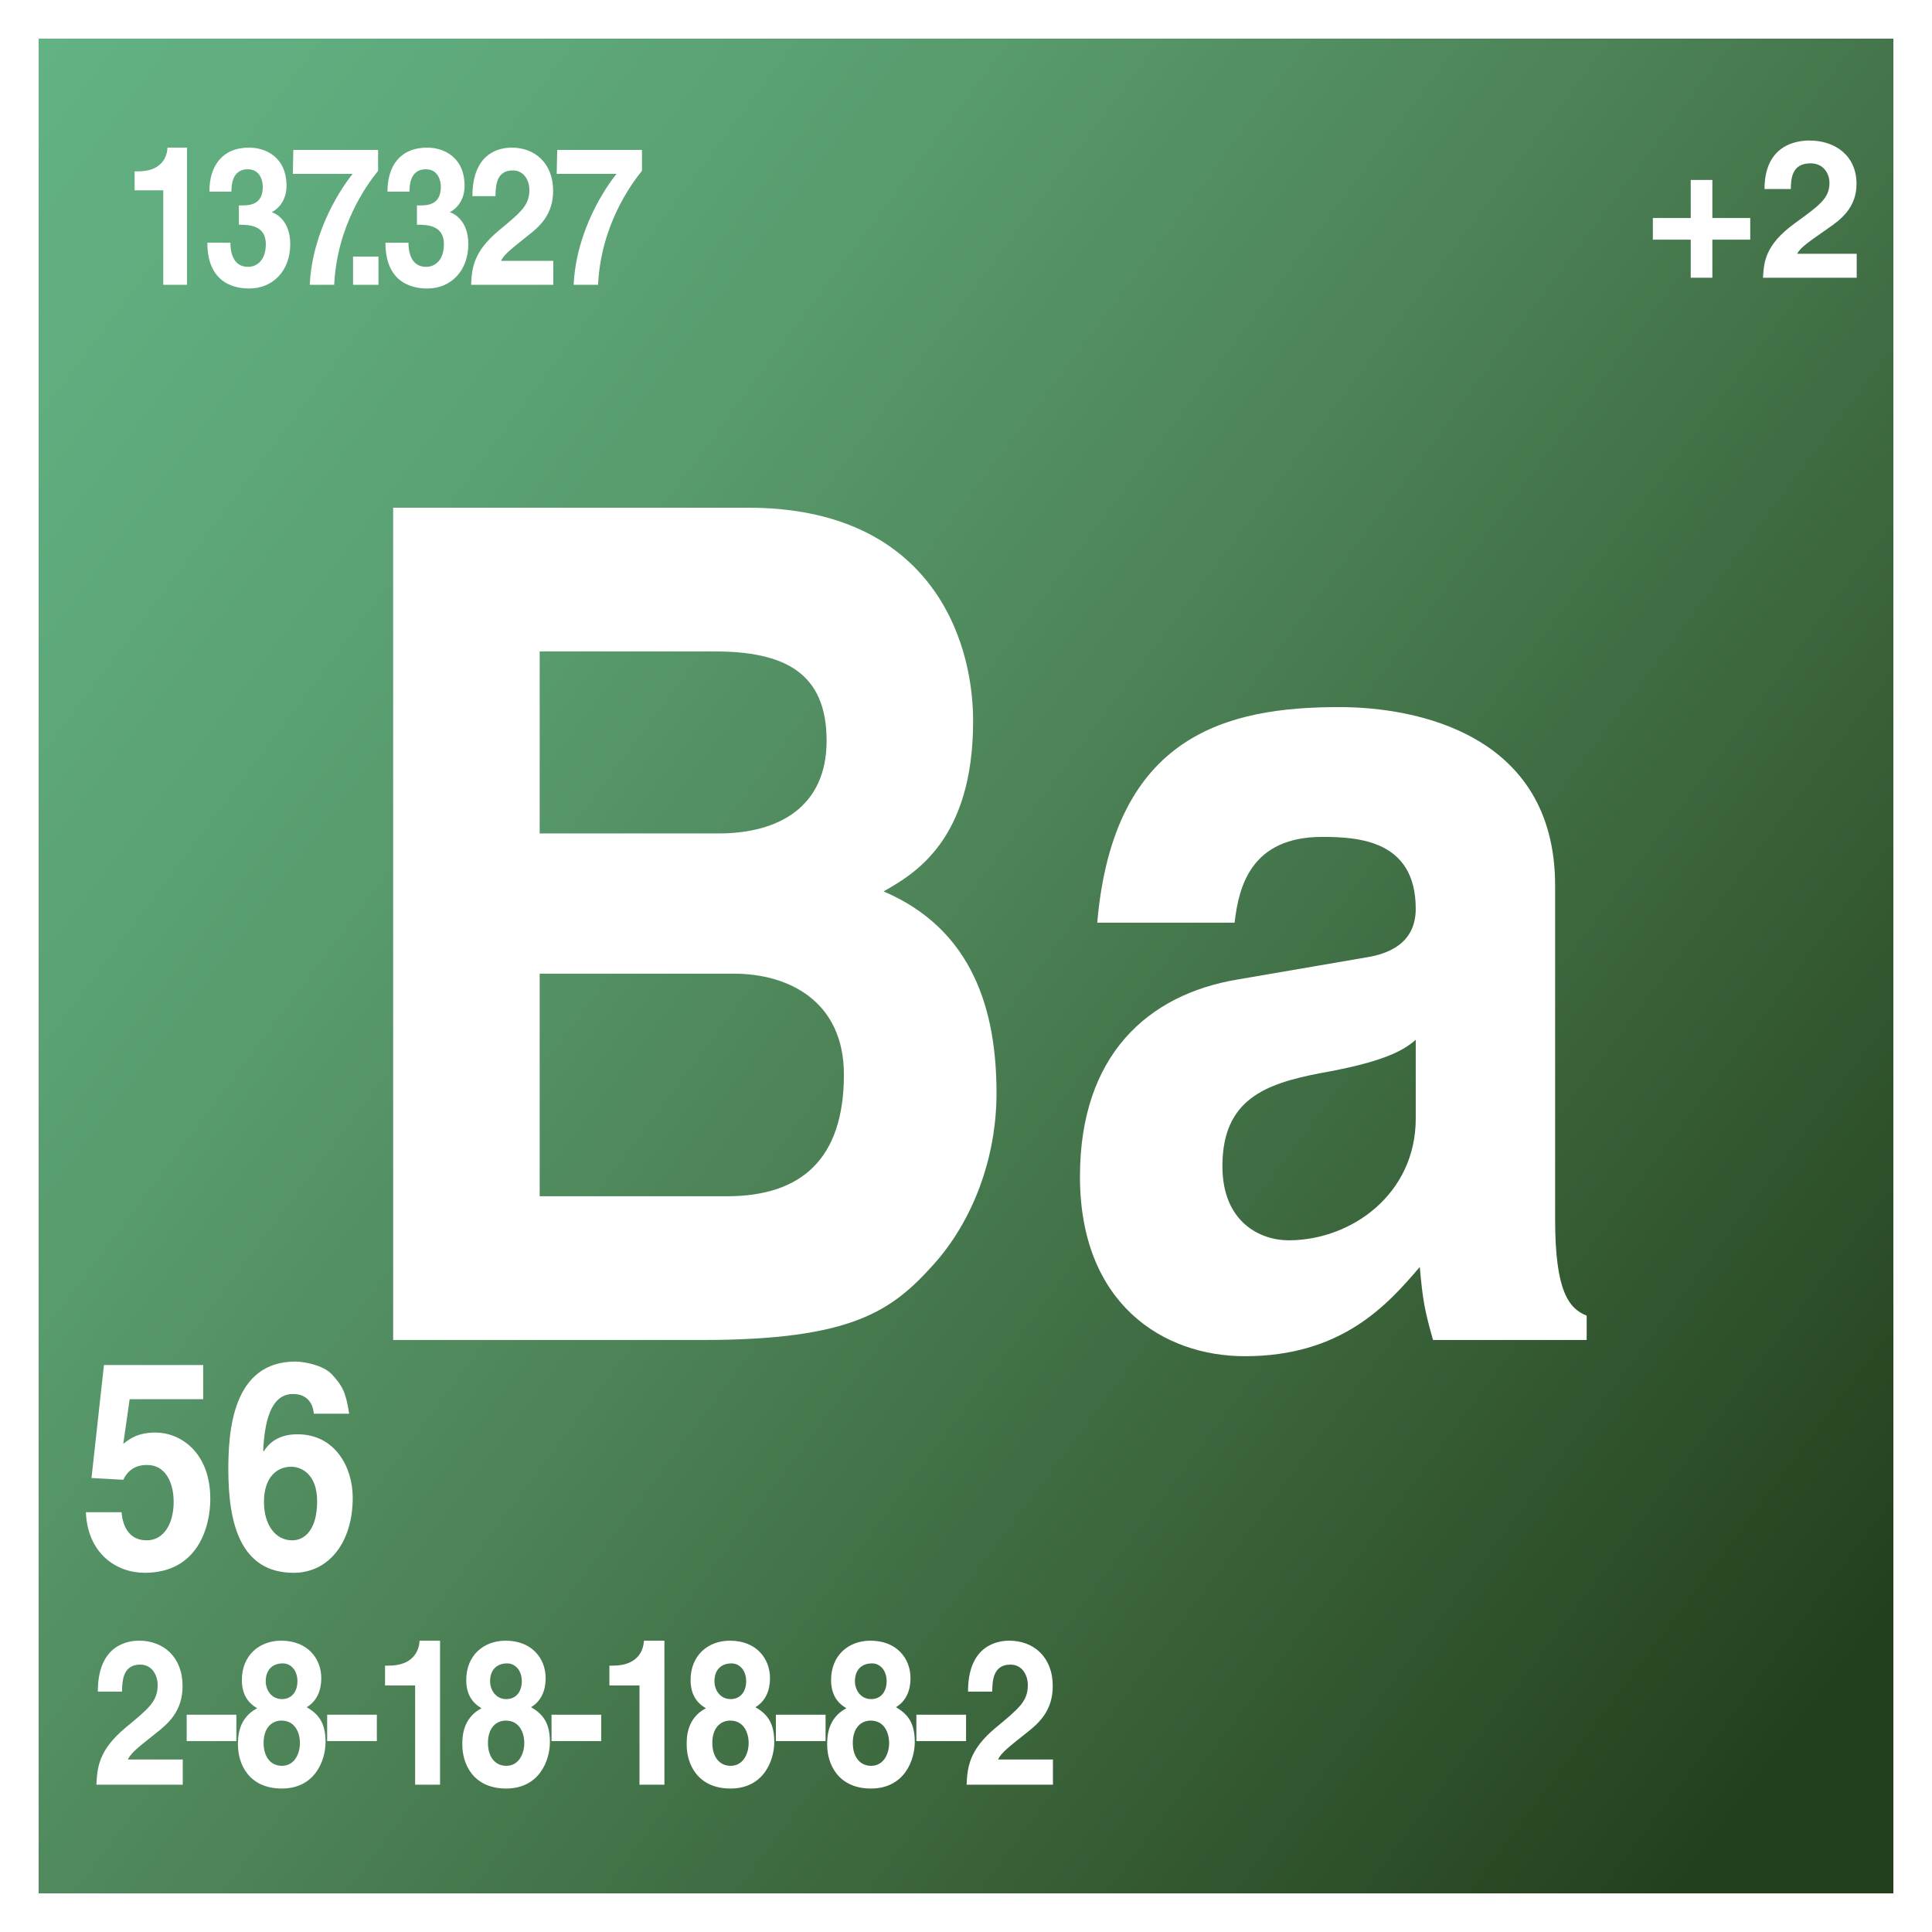
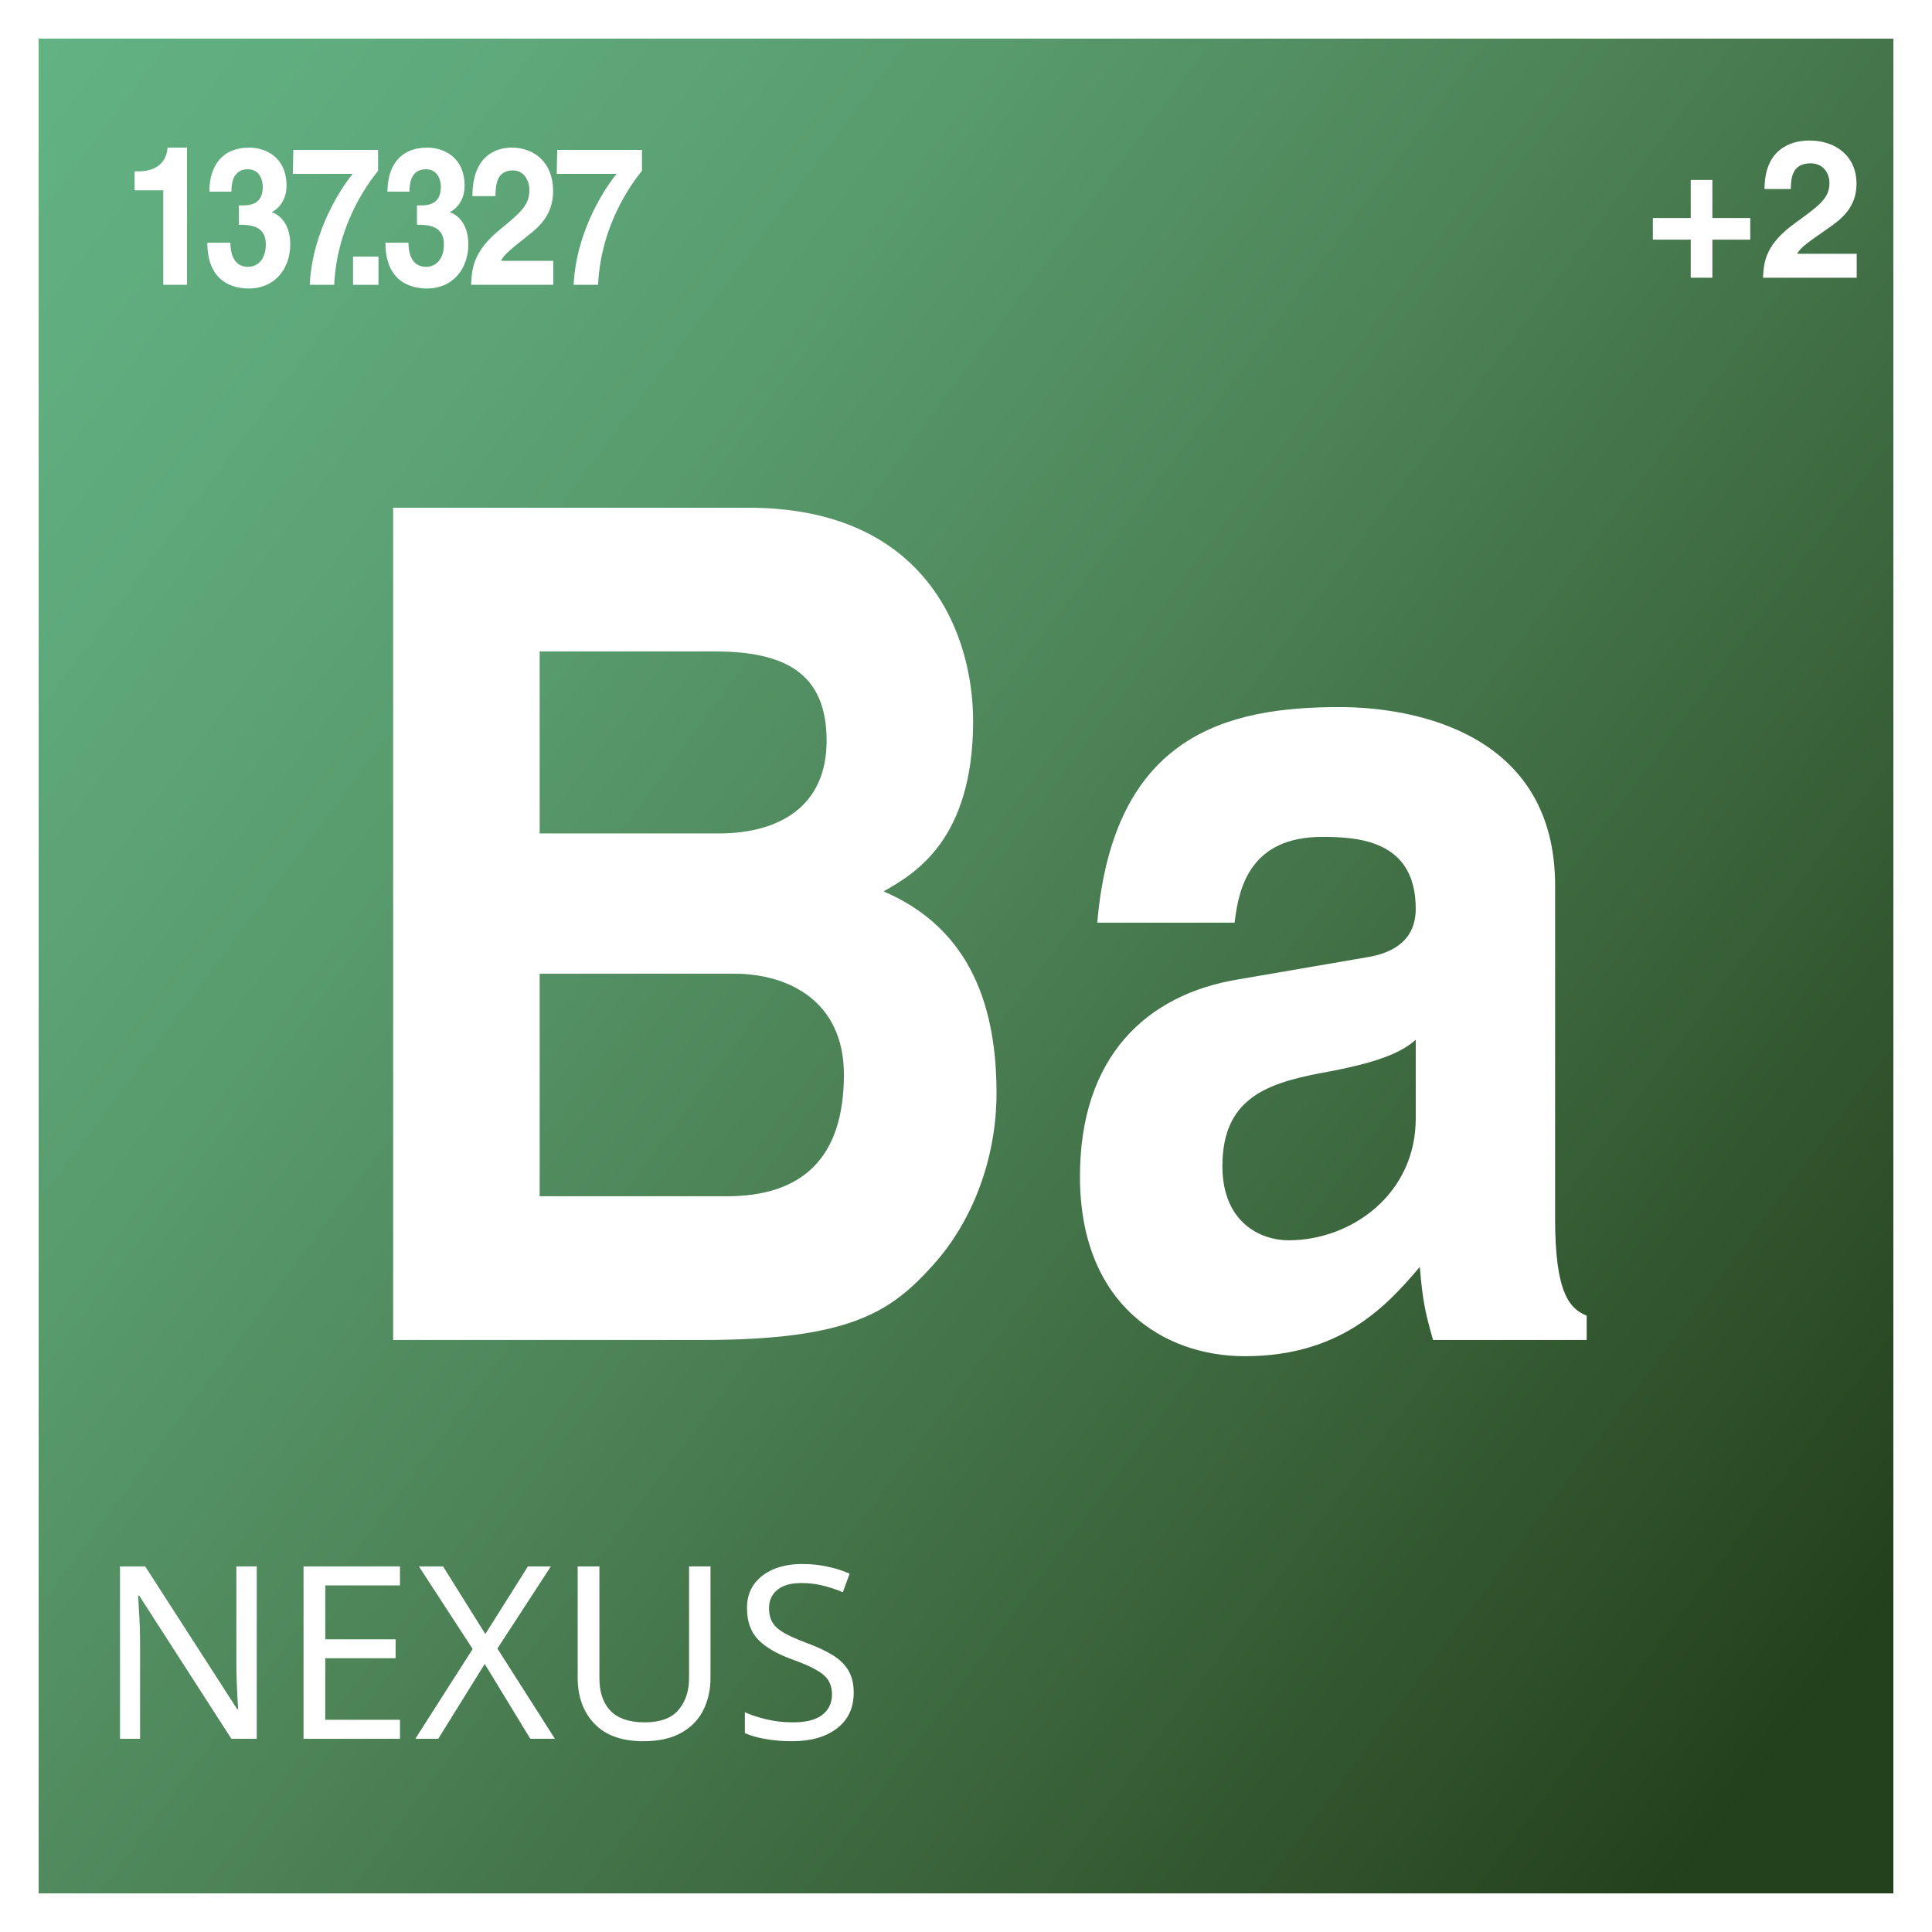
<svg xmlns="http://www.w3.org/2000/svg" version="1.1" x="0px" y="0px" width="200px" height="200px" viewBox="0 0 200 200" enable-background="new 0 0 200 200" xml:space="preserve">
  <g id="Arriere-Plan">
    <rect fill="#FFFFFF" width="200" height="200" />
  </g>
  <g id="Fond">
    <linearGradient id="SVGID_1_" gradientUnits="userSpaceOnUse" x1="-7.222" y1="19.677" x2="193.159" y2="169.789">
      <stop offset="0" style="stop-color:#62B283" />
      <stop offset="0.135" style="stop-color:#5FAA7C" />
      <stop offset="0.317" style="stop-color:#589B6D" />
      <stop offset="0.524" style="stop-color:#4C8256" />
      <stop offset="0.752" style="stop-color:#3A633A" />
      <stop offset="0.993" style="stop-color:#24411D" />
      <stop offset="1" style="stop-color:#23401C" />
    </linearGradient>
    <rect x="4" y="4" fill="url(#SVGID_1_)" width="192" height="192" />
  </g>
  <g id="Texte">
    <g>
      <path fill="#FFFFFF" d="M40.699,52.559h36.76c18.538,0,23.278,13.199,23.278,22.079c0,12.359-6.109,15.839-9.269,17.639    c9.269,3.959,11.691,12.36,11.691,20.879c0,6.84-2.528,13.319-6.53,17.759c-4.319,4.8-8.427,7.8-23.911,7.8H40.699V52.559z     M55.867,86.277h18.539c6.214,0,11.165-2.76,11.165-9.6c0-7.08-4.424-9.24-11.586-9.24H55.867V86.277z M55.867,123.836h19.381    c7.689,0,12.113-3.84,12.113-12.6c0-7.561-5.688-10.44-11.376-10.44H55.867V123.836z" />
      <path fill="#FFFFFF" d="M160.986,126.235c0,7.56,1.475,9.239,3.266,9.96v2.52h-15.906c-0.842-3-1.053-3.96-1.369-7.56    c-3.371,3.96-8.109,9.239-18.117,9.239c-8.426,0-17.063-5.399-17.063-18.599c0-12.479,6.951-18.84,16.326-20.399l13.271-2.28    c2.316-0.36,5.162-1.439,5.162-5.04c0-7.08-5.9-7.44-9.691-7.44c-7.373,0-8.637,5.16-9.059,8.88h-14.219    c1.684-19.559,13.586-22.319,25.068-22.319c7.9,0,22.33,2.76,22.33,18.479V126.235z M146.557,107.636    c-1.477,1.32-3.898,2.4-10.008,3.48c-5.477,1.08-10.006,2.64-10.006,9.6c0,5.88,4.002,7.68,6.846,7.68    c6.531,0,13.168-4.8,13.168-12.6V107.636z" />
    </g>
    <g>
      <path fill="#FFFFFF" d="M175.023,18.628h2.24v3.941h3.922v2.24h-3.922v3.941h-2.24v-3.941h-3.92v-2.24h3.92V18.628z" />
      <path fill="#FFFFFF" d="M182.663,19.568c0-4.621,3.381-5.021,4.642-5.021c2.72,0,4.881,1.601,4.881,4.481    c0,2.44-1.58,3.681-2.961,4.621c-1.881,1.32-2.861,1.96-3.181,2.621h6.161v2.48h-9.702c0.101-1.66,0.22-3.401,3.301-5.641    c2.561-1.86,3.581-2.581,3.581-4.181c0-0.94-0.601-2.021-1.961-2.021c-1.96,0-2.02,1.621-2.04,2.661H182.663z" />
    </g>
    <g>
	</g>
    <g>
	</g>
    <g>
-       <path fill="#FFFFFF" d="M12.762,149.467c0.685-0.54,1.528-1.17,3.345-1.17c2.502,0,5.663,1.979,5.663,6.869    c0,2.91-1.291,7.65-6.795,7.65c-2.923,0-5.899-1.98-6.084-6.271h3.688c0.158,1.74,0.974,2.91,2.607,2.91    c1.765,0,2.792-1.71,2.792-3.989c0-1.891-0.79-3.811-2.739-3.811c-0.5,0-1.765,0.03-2.476,1.53l-3.292-0.18l1.291-11.7h10.271    v3.54h-7.611L12.762,149.467z" />
-       <path fill="#FFFFFF" d="M32.486,146.347c-0.105-1.2-0.79-2.04-2.16-2.04c-2.396,0-2.95,3.12-3.082,5.88l0.053,0.061    c0.5-0.78,1.422-1.771,3.503-1.771c3.872,0,5.715,3.39,5.715,6.569c0,4.65-2.502,7.771-6.11,7.771c-5.663,0-6.769-5.4-6.769-10.71    c0-4.05,0.474-11.159,6.953-11.159c0.764,0,2.897,0.33,3.819,1.38c1.027,1.14,1.396,1.77,1.738,4.02H32.486z M30.143,151.837    c-1.396,0-2.818,0.989-2.818,3.659c0,2.311,1.159,3.96,2.923,3.96c1.343,0,2.581-1.17,2.581-4.05    C32.829,152.706,31.301,151.837,30.143,151.837z" />
-     </g>
-     <g>
	</g>
    <g>
	</g>
    <g>
	</g>
    <g>
      <path fill="#FFFFFF" d="M13.935,17.741h0.351c2.369,0,3.001-1.4,3.054-2.46h2.018v14.203H16.9v-9.782h-2.965V17.741z" />
      <path fill="#FFFFFF" d="M24.73,21.262h0.386c0.737,0,2.088-0.08,2.088-1.92c0-0.52-0.21-1.82-1.562-1.82    c-1.685,0-1.685,1.82-1.685,2.32h-2.281c0-2.661,1.316-4.561,4.124-4.561c1.667,0,3.86,0.96,3.86,3.961    c0,1.44-0.79,2.34-1.492,2.701v0.04c0.439,0.14,1.878,0.88,1.878,3.301c0,2.68-1.737,4.581-4.247,4.581    c-1.176,0-4.334-0.3-4.334-4.741h2.404l-0.018,0.02c0,0.76,0.175,2.48,1.825,2.48c0.983,0,1.843-0.76,1.843-2.34    c0-1.94-1.649-2.021-2.79-2.021V21.262z" />
      <path fill="#FFFFFF" d="M39.14,17.681c-1.193,1.48-4.247,5.682-4.545,11.803h-2.527c0.263-5.681,3.387-10.202,4.439-11.482h-6.194    l0.053-2.48h8.774V17.681z" />
      <path fill="#FFFFFF" d="M39.178,29.484h-2.632v-2.92h2.632V29.484z" />
      <path fill="#FFFFFF" d="M43.163,21.262h0.386c0.737,0,2.088-0.08,2.088-1.92c0-0.52-0.21-1.82-1.562-1.82    c-1.685,0-1.685,1.82-1.685,2.32H40.11c0-2.661,1.316-4.561,4.124-4.561c1.667,0,3.86,0.96,3.86,3.961    c0,1.44-0.79,2.34-1.492,2.701v0.04c0.439,0.14,1.878,0.88,1.878,3.301c0,2.68-1.737,4.581-4.247,4.581    c-1.176,0-4.334-0.3-4.334-4.741h2.404l-0.018,0.02c0,0.76,0.175,2.48,1.825,2.48c0.983,0,1.843-0.76,1.843-2.34    c0-1.94-1.649-2.021-2.79-2.021V21.262z" />
      <path fill="#FFFFFF" d="M48.905,20.302c0-4.621,2.965-5.021,4.071-5.021c2.387,0,4.282,1.601,4.282,4.481    c0,2.44-1.386,3.681-2.597,4.621c-1.649,1.32-2.509,1.96-2.79,2.621h5.405v2.48h-8.511c0.088-1.66,0.193-3.401,2.896-5.641    c2.246-1.86,3.141-2.581,3.141-4.181c0-0.94-0.526-2.021-1.72-2.021c-1.72,0-1.772,1.621-1.79,2.661H48.905z" />
      <path fill="#FFFFFF" d="M66.457,17.681c-1.193,1.48-4.247,5.682-4.545,11.803h-2.527c0.263-5.681,3.387-10.202,4.439-11.482H57.63    l0.053-2.48h8.774V17.681z" />
    </g>
    <g>
-       <path fill="#FFFFFF" d="M10.127,175.113c0-4.851,3.115-5.271,4.276-5.271c2.507,0,4.497,1.68,4.497,4.703    c0,2.562-1.456,3.863-2.728,4.851c-1.733,1.385-2.636,2.057-2.931,2.75h5.677v2.604H9.979c0.092-1.742,0.203-3.569,3.041-5.921    c2.359-1.952,3.3-2.708,3.3-4.388c0-0.987-0.553-2.121-1.807-2.121c-1.807,0-1.862,1.701-1.88,2.793H10.127z" />
-       <path fill="#FFFFFF" d="M24.468,180.236h-5.143v-2.73h5.143V180.236z" />
-       <path fill="#FFFFFF" d="M29.168,185.148c-3.374,0-4.535-2.498-4.535-4.535c0-0.756,0-2.729,1.991-3.779    c-1.032-0.588-1.585-1.532-1.585-2.918c0-2.541,1.788-4.073,4.073-4.073c2.71,0,4.147,1.827,4.147,3.884    c0,1.281-0.461,2.373-1.512,3.003c1.254,0.714,1.954,1.659,1.954,3.591C33.702,182.209,32.633,185.148,29.168,185.148z     M29.131,178.115c-0.94,0-1.843,0.693-1.843,2.31c0,1.428,0.719,2.372,1.898,2.372c1.346,0,1.862-1.322,1.862-2.352    C31.048,179.396,30.568,178.115,29.131,178.115z M30.79,174.042c0-1.134-0.682-1.848-1.512-1.848c-1.161,0-1.77,0.756-1.77,1.848    c0,0.882,0.571,1.848,1.677,1.848C30.2,175.89,30.79,175.113,30.79,174.042z" />
-       <path fill="#FFFFFF" d="M39.011,180.236h-5.143v-2.73h5.143V180.236z" />
-       <path fill="#FFFFFF" d="M39.859,172.426h0.369c2.488,0,3.152-1.471,3.207-2.583h2.12v14.907h-2.581v-10.268h-3.115V172.426z" />
-       <path fill="#FFFFFF" d="M52.394,185.148c-3.374,0-4.535-2.498-4.535-4.535c0-0.756,0-2.729,1.991-3.779    c-1.032-0.588-1.585-1.532-1.585-2.918c0-2.541,1.788-4.073,4.073-4.073c2.71,0,4.147,1.827,4.147,3.884    c0,1.281-0.461,2.373-1.512,3.003c1.254,0.714,1.954,1.659,1.954,3.591C56.928,182.209,55.858,185.148,52.394,185.148z     M52.356,178.115c-0.94,0-1.843,0.693-1.843,2.31c0,1.428,0.719,2.372,1.898,2.372c1.346,0,1.862-1.322,1.862-2.352    C54.273,179.396,53.794,178.115,52.356,178.115z M54.016,174.042c0-1.134-0.682-1.848-1.512-1.848c-1.161,0-1.77,0.756-1.77,1.848    c0,0.882,0.571,1.848,1.677,1.848C53.426,175.89,54.016,175.113,54.016,174.042z" />
-       <path fill="#FFFFFF" d="M62.236,180.236h-5.143v-2.73h5.143V180.236z" />
-       <path fill="#FFFFFF" d="M63.084,172.426h0.369c2.488,0,3.152-1.471,3.207-2.583h2.12v14.907h-2.581v-10.268h-3.115V172.426z" />
-       <path fill="#FFFFFF" d="M75.619,185.148c-3.374,0-4.535-2.498-4.535-4.535c0-0.756,0-2.729,1.991-3.779    c-1.032-0.588-1.585-1.532-1.585-2.918c0-2.541,1.788-4.073,4.073-4.073c2.71,0,4.147,1.827,4.147,3.884    c0,1.281-0.461,2.373-1.512,3.003c1.254,0.714,1.954,1.659,1.954,3.591C80.153,182.209,79.084,185.148,75.619,185.148z     M75.582,178.115c-0.94,0-1.843,0.693-1.843,2.31c0,1.428,0.719,2.372,1.898,2.372c1.346,0,1.862-1.322,1.862-2.352    C77.499,179.396,77.02,178.115,75.582,178.115z M77.241,174.042c0-1.134-0.682-1.848-1.512-1.848c-1.161,0-1.77,0.756-1.77,1.848    c0,0.882,0.571,1.848,1.677,1.848C76.651,175.89,77.241,175.113,77.241,174.042z" />
-       <path fill="#FFFFFF" d="M85.462,180.236h-5.143v-2.73h5.143V180.236z" />
-       <path fill="#FFFFFF" d="M90.162,185.148c-3.373,0-4.534-2.498-4.534-4.535c0-0.756,0-2.729,1.991-3.779    c-1.032-0.588-1.585-1.532-1.585-2.918c0-2.541,1.788-4.073,4.074-4.073c2.709,0,4.147,1.827,4.147,3.884    c0,1.281-0.461,2.373-1.511,3.003c1.253,0.714,1.954,1.659,1.954,3.591C94.697,182.209,93.628,185.148,90.162,185.148z     M90.125,178.115c-0.94,0-1.843,0.693-1.843,2.31c0,1.428,0.719,2.372,1.898,2.372c1.346,0,1.862-1.322,1.862-2.352    C92.042,179.396,91.563,178.115,90.125,178.115z M91.784,174.042c0-1.134-0.682-1.848-1.511-1.848c-1.161,0-1.77,0.756-1.77,1.848    c0,0.882,0.571,1.848,1.677,1.848C91.194,175.89,91.784,175.113,91.784,174.042z" />
-       <path fill="#FFFFFF" d="M100.006,180.236h-5.143v-2.73h5.143V180.236z" />
-       <path fill="#FFFFFF" d="M100.208,175.113c0-4.851,3.115-5.271,4.276-5.271c2.507,0,4.497,1.68,4.497,4.703    c0,2.562-1.456,3.863-2.728,4.851c-1.732,1.385-2.636,2.057-2.931,2.75H109v2.604h-8.939c0.092-1.742,0.202-3.569,3.041-5.921    c2.359-1.952,3.3-2.708,3.3-4.388c0-0.987-0.554-2.121-1.807-2.121c-1.807,0-1.861,1.701-1.88,2.793H100.208z" />
-     </g>
-     <g>
	</g>
    <g>
- 	</g>
+       <text x="10" y="180" font-family="sans-serif" font-size="25px" fill="#FFFFFF">NEXUS</text>
+     </g>
    <g>
	</g>
    <g>
	</g>
    <g>
	</g>
    <g>
	</g>
  </g>
</svg>
